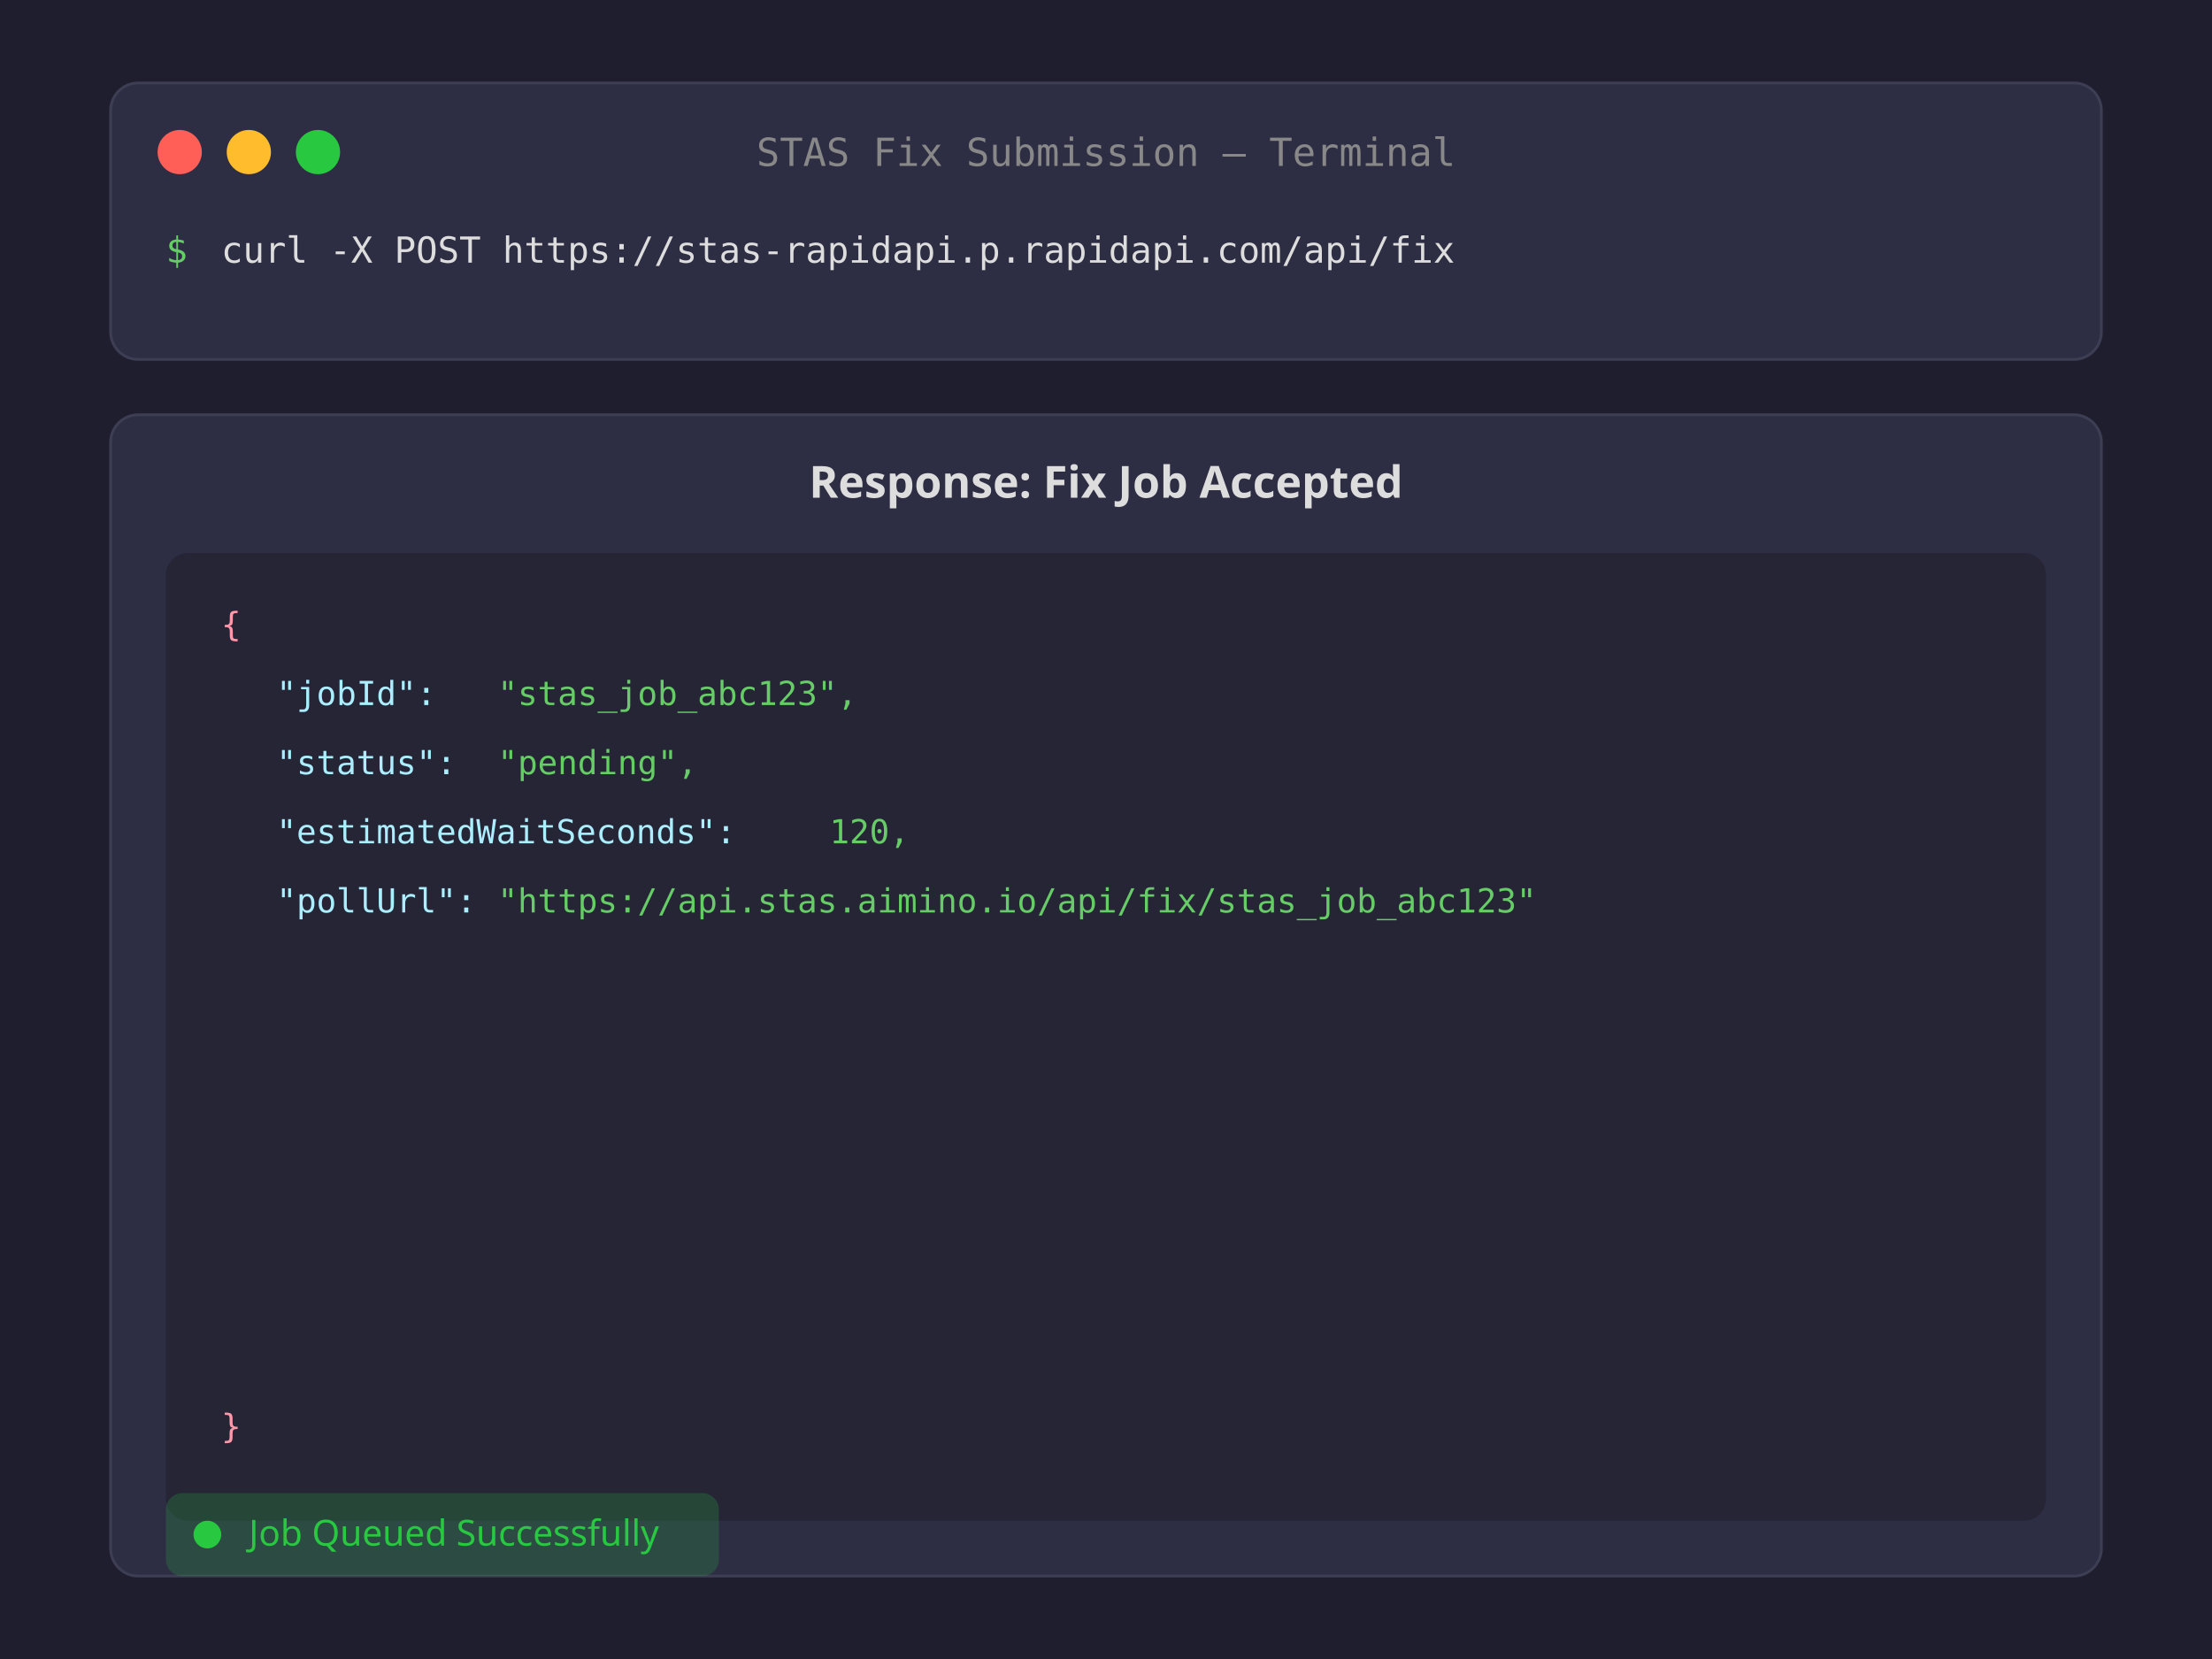
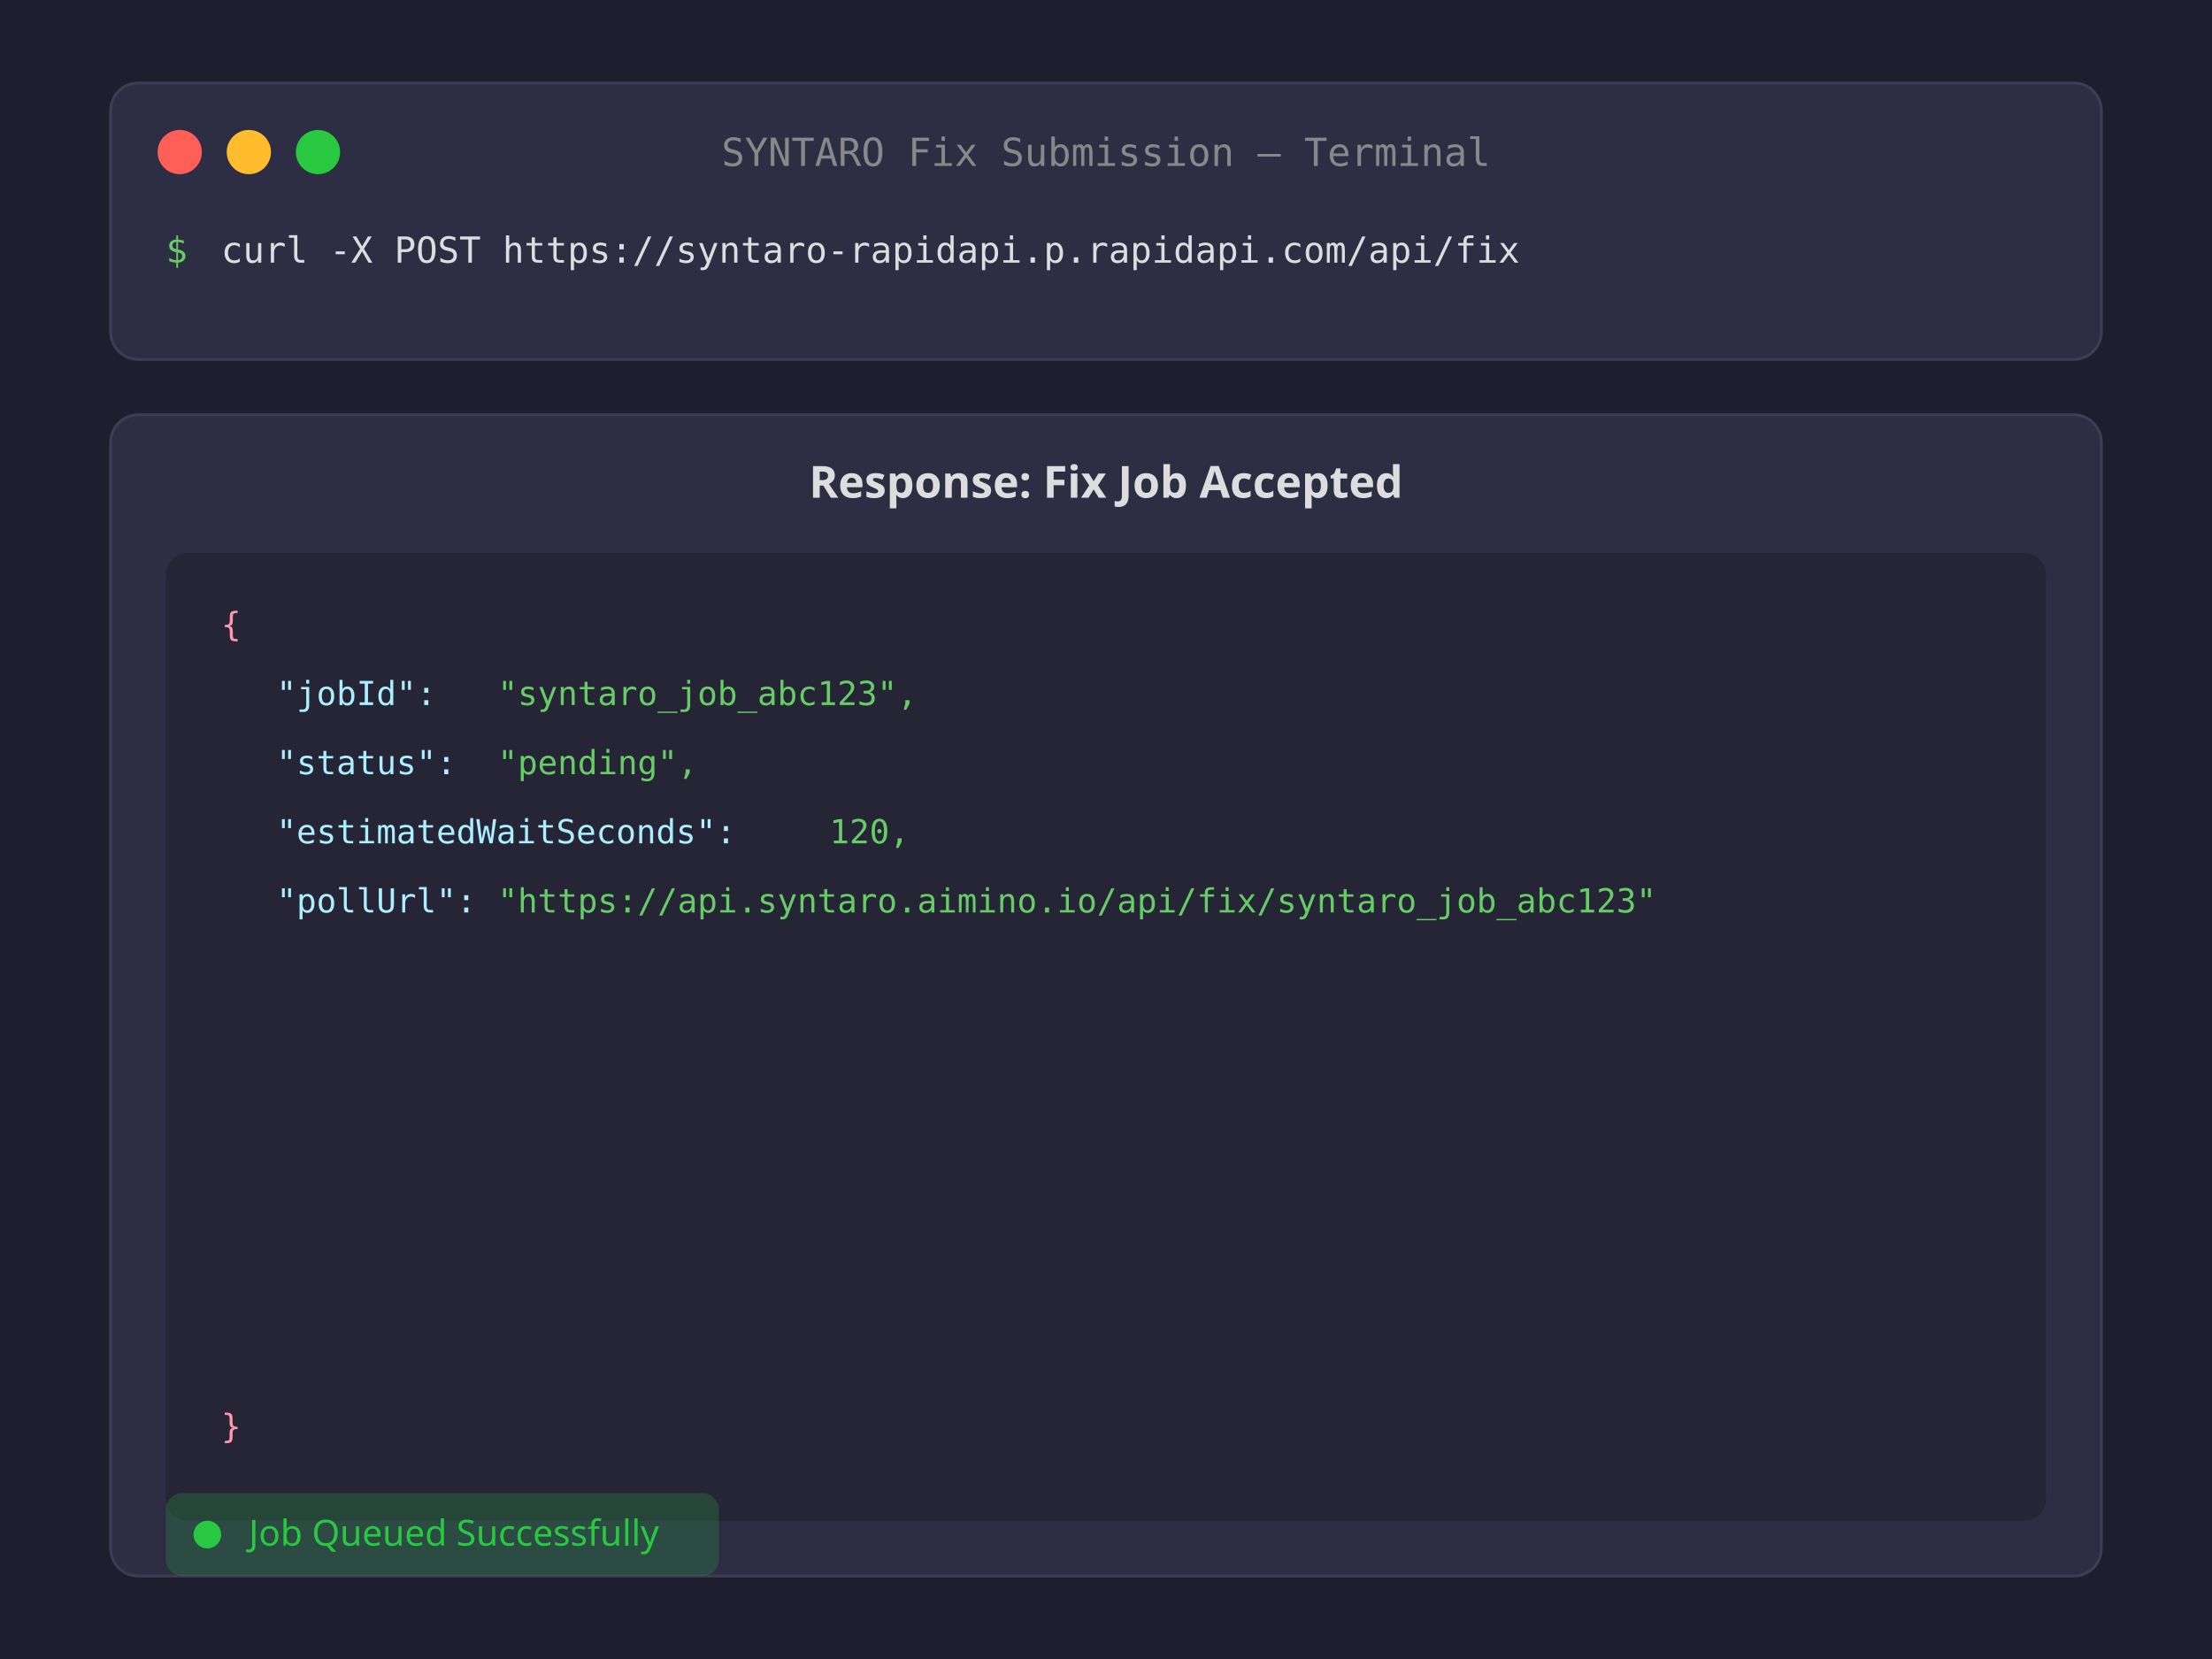
<svg xmlns="http://www.w3.org/2000/svg" viewBox="0 0 800 600" fill="none">
  <rect width="800" height="600" fill="#1e1e2e" />
  <rect x="40" y="30" width="720" height="100" rx="10" fill="#2d2d44" stroke="#3d3d54" stroke-width="1" />
  <circle cx="65" cy="55" r="8" fill="#ff5f57" />
  <circle cx="90" cy="55" r="8" fill="#ffbd2e" />
  <circle cx="115" cy="55" r="8" fill="#28c840" />
-   <text x="400" y="60" text-anchor="middle" font-family="monospace" font-size="14" fill="#888">STAS Fix Submission — Terminal</text>
+   <text x="400" y="60" text-anchor="middle" font-family="monospace" font-size="14" fill="#888">SYNTARO Fix Submission — Terminal</text>
  <text x="60" y="95" font-family="monospace" font-size="13" fill="#6c6">$</text>
-   <text x="80" y="95" font-family="monospace" font-size="13" fill="#ddd">curl -X POST https://stas-rapidapi.p.rapidapi.com/api/fix</text>
+   <text x="80" y="95" font-family="monospace" font-size="13" fill="#ddd">curl -X POST https://syntaro-rapidapi.p.rapidapi.com/api/fix</text>
  <rect x="40" y="150" width="720" height="420" rx="10" fill="#2d2d44" stroke="#3d3d54" stroke-width="1" />
  <text x="400" y="180" text-anchor="middle" font-family="system-ui" font-size="16" font-weight="bold" fill="#ddd">Response: Fix Job Accepted</text>
  <rect x="60" y="200" width="680" height="350" rx="8" fill="#252536" />
  <text x="80" y="230" font-family="monospace" font-size="12" fill="#f9a">{</text>
  <text x="100" y="255" font-family="monospace" font-size="12" fill="#aef">  "jobId":</text>
-   <text x="180" y="255" font-family="monospace" font-size="12" fill="#6c6"> "stas_job_abc123",</text>
+   <text x="180" y="255" font-family="monospace" font-size="12" fill="#6c6"> "syntaro_job_abc123",</text>
  <text x="100" y="280" font-family="monospace" font-size="12" fill="#aef">  "status":</text>
  <text x="180" y="280" font-family="monospace" font-size="12" fill="#6c6"> "pending",</text>
  <text x="100" y="305" font-family="monospace" font-size="12" fill="#aef">  "estimatedWaitSeconds":</text>
  <text x="300" y="305" font-family="monospace" font-size="12" fill="#6c6"> 120,</text>
  <text x="100" y="330" font-family="monospace" font-size="12" fill="#aef">  "pollUrl":</text>
-   <text x="180" y="330" font-family="monospace" font-size="12" fill="#6c6"> "https://api.stas.aimino.io/api/fix/stas_job_abc123"</text>
+   <text x="180" y="330" font-family="monospace" font-size="12" fill="#6c6"> "https://api.syntaro.aimino.io/api/fix/syntaro_job_abc123"</text>
  <text x="80" y="520" font-family="monospace" font-size="12" fill="#f9a">}</text>
  <rect x="60" y="540" width="200" height="30" rx="6" fill="#28c840" opacity="0.2" />
  <circle cx="75" cy="555" r="5" fill="#28c840" />
  <text x="90" y="559" font-family="system-ui" font-size="13" fill="#28c840">Job Queued Successfully</text>
</svg>
